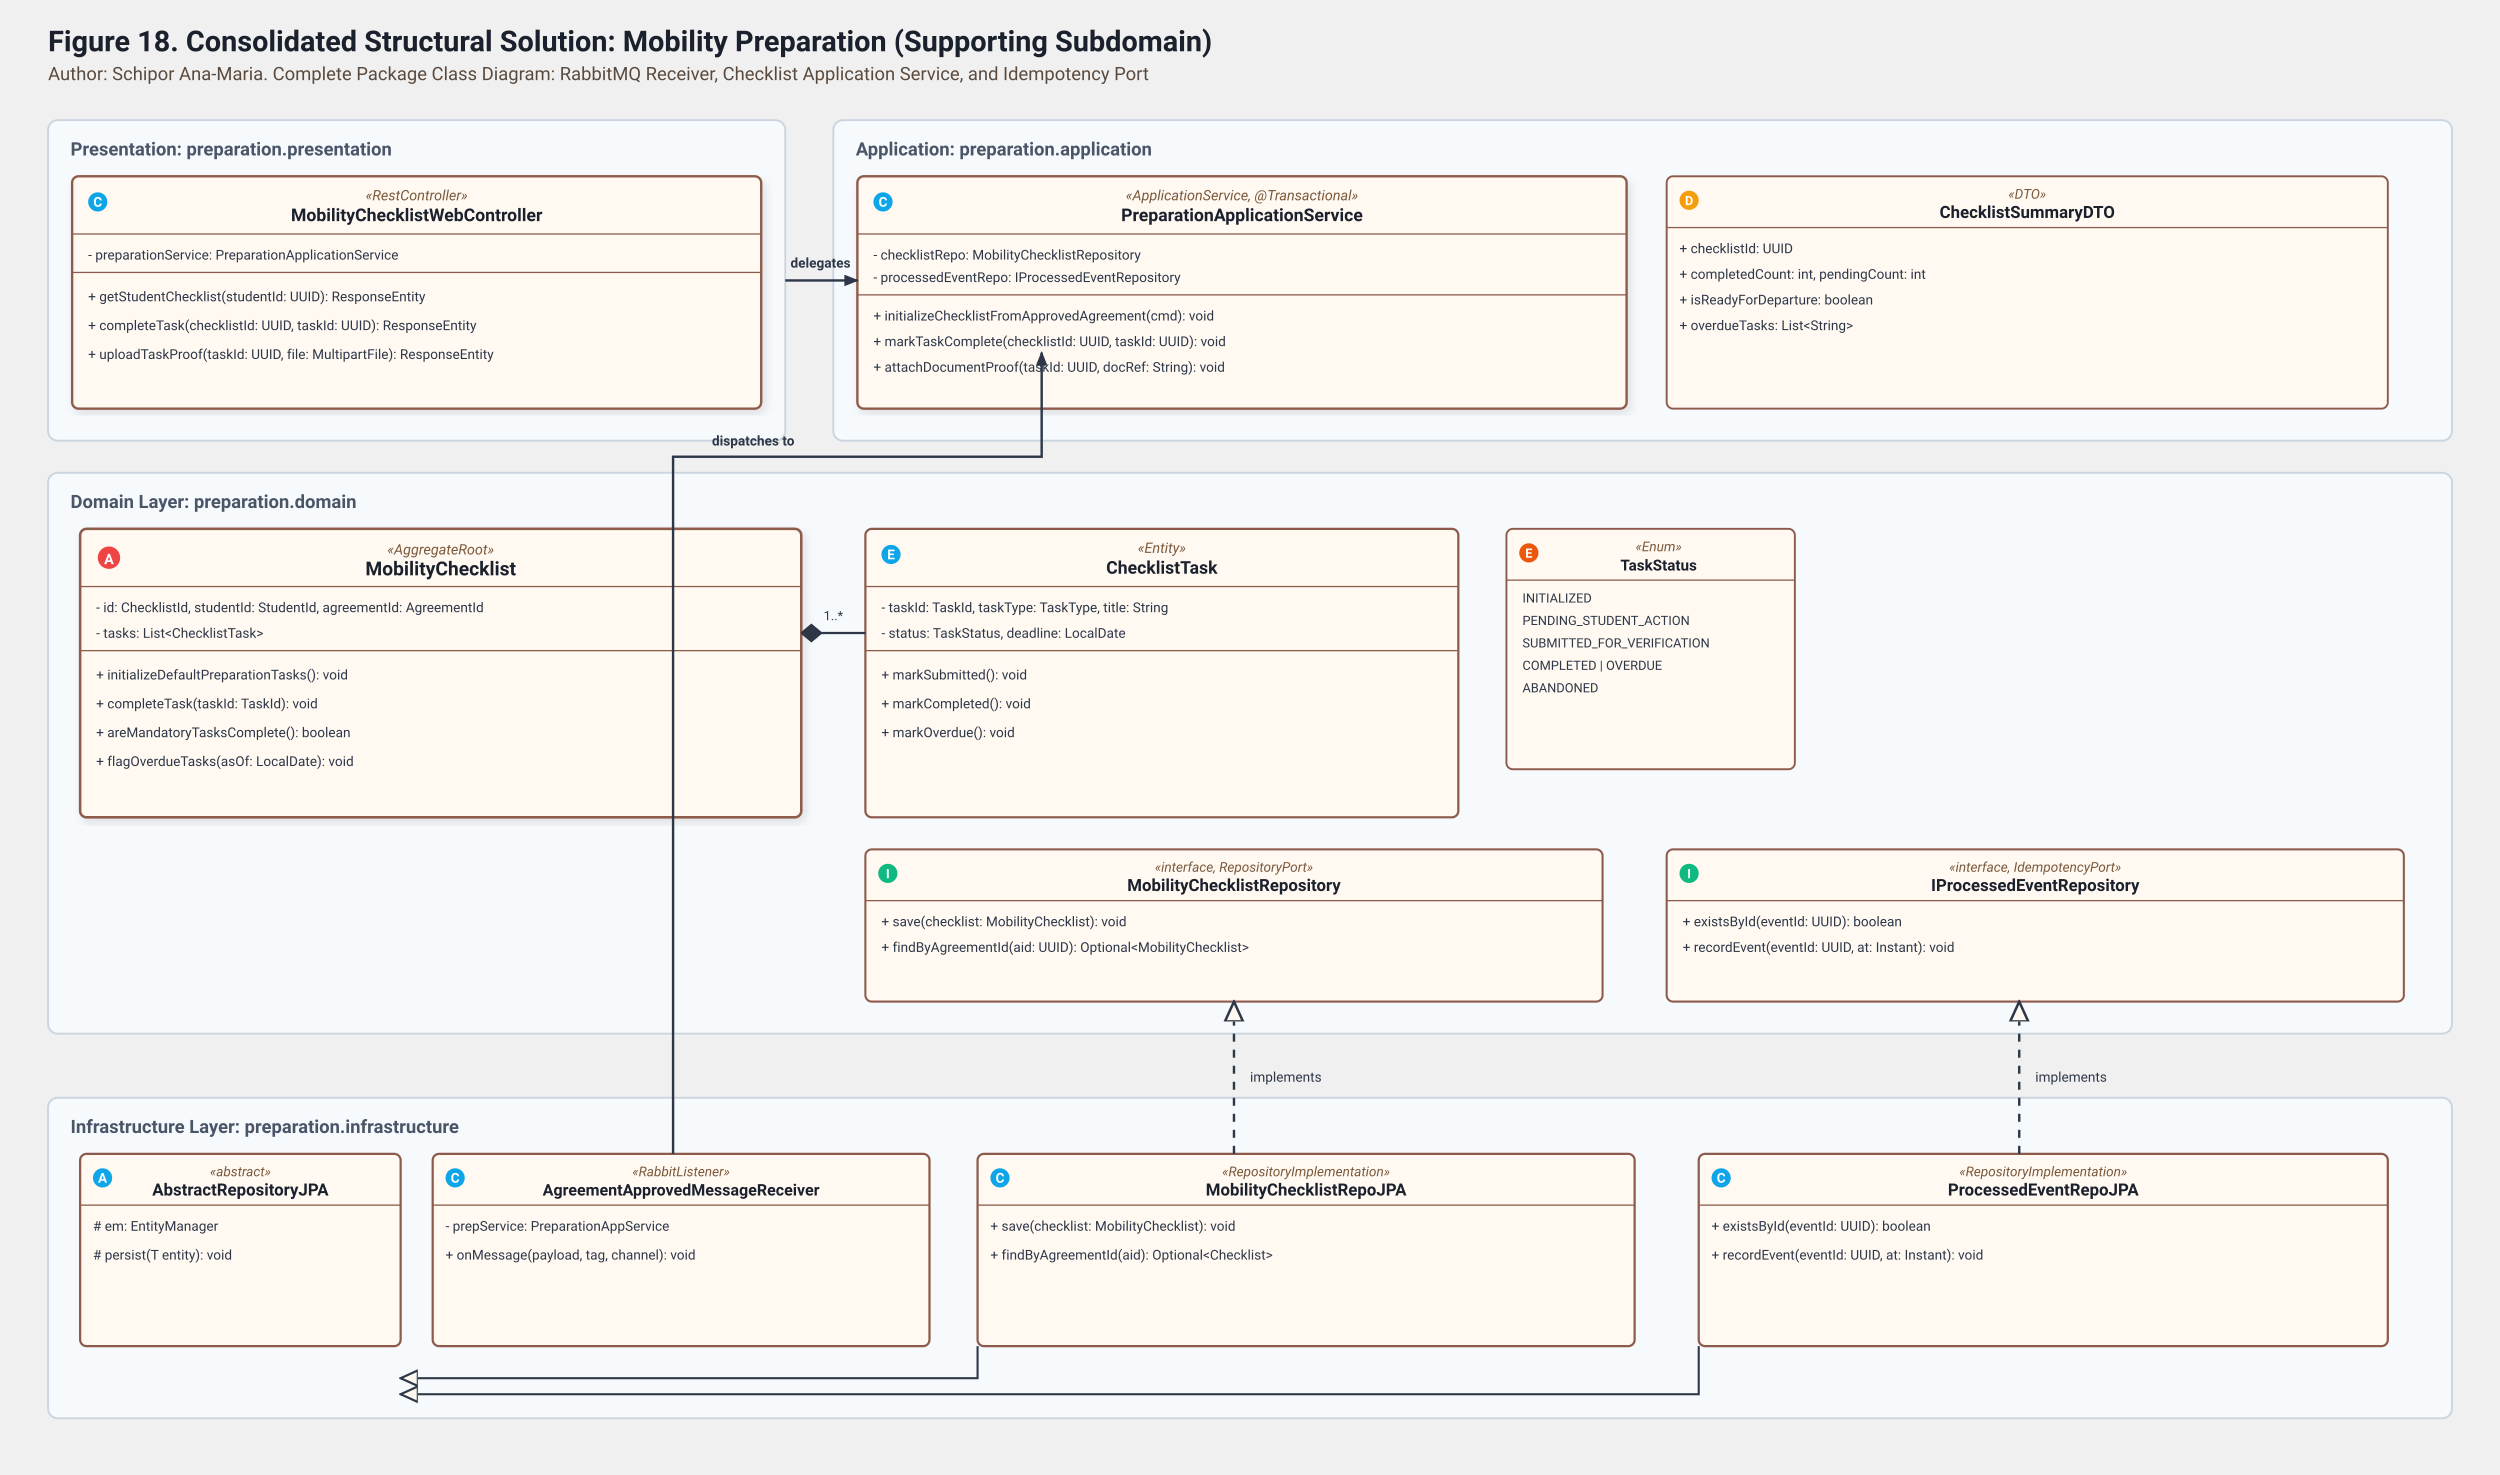
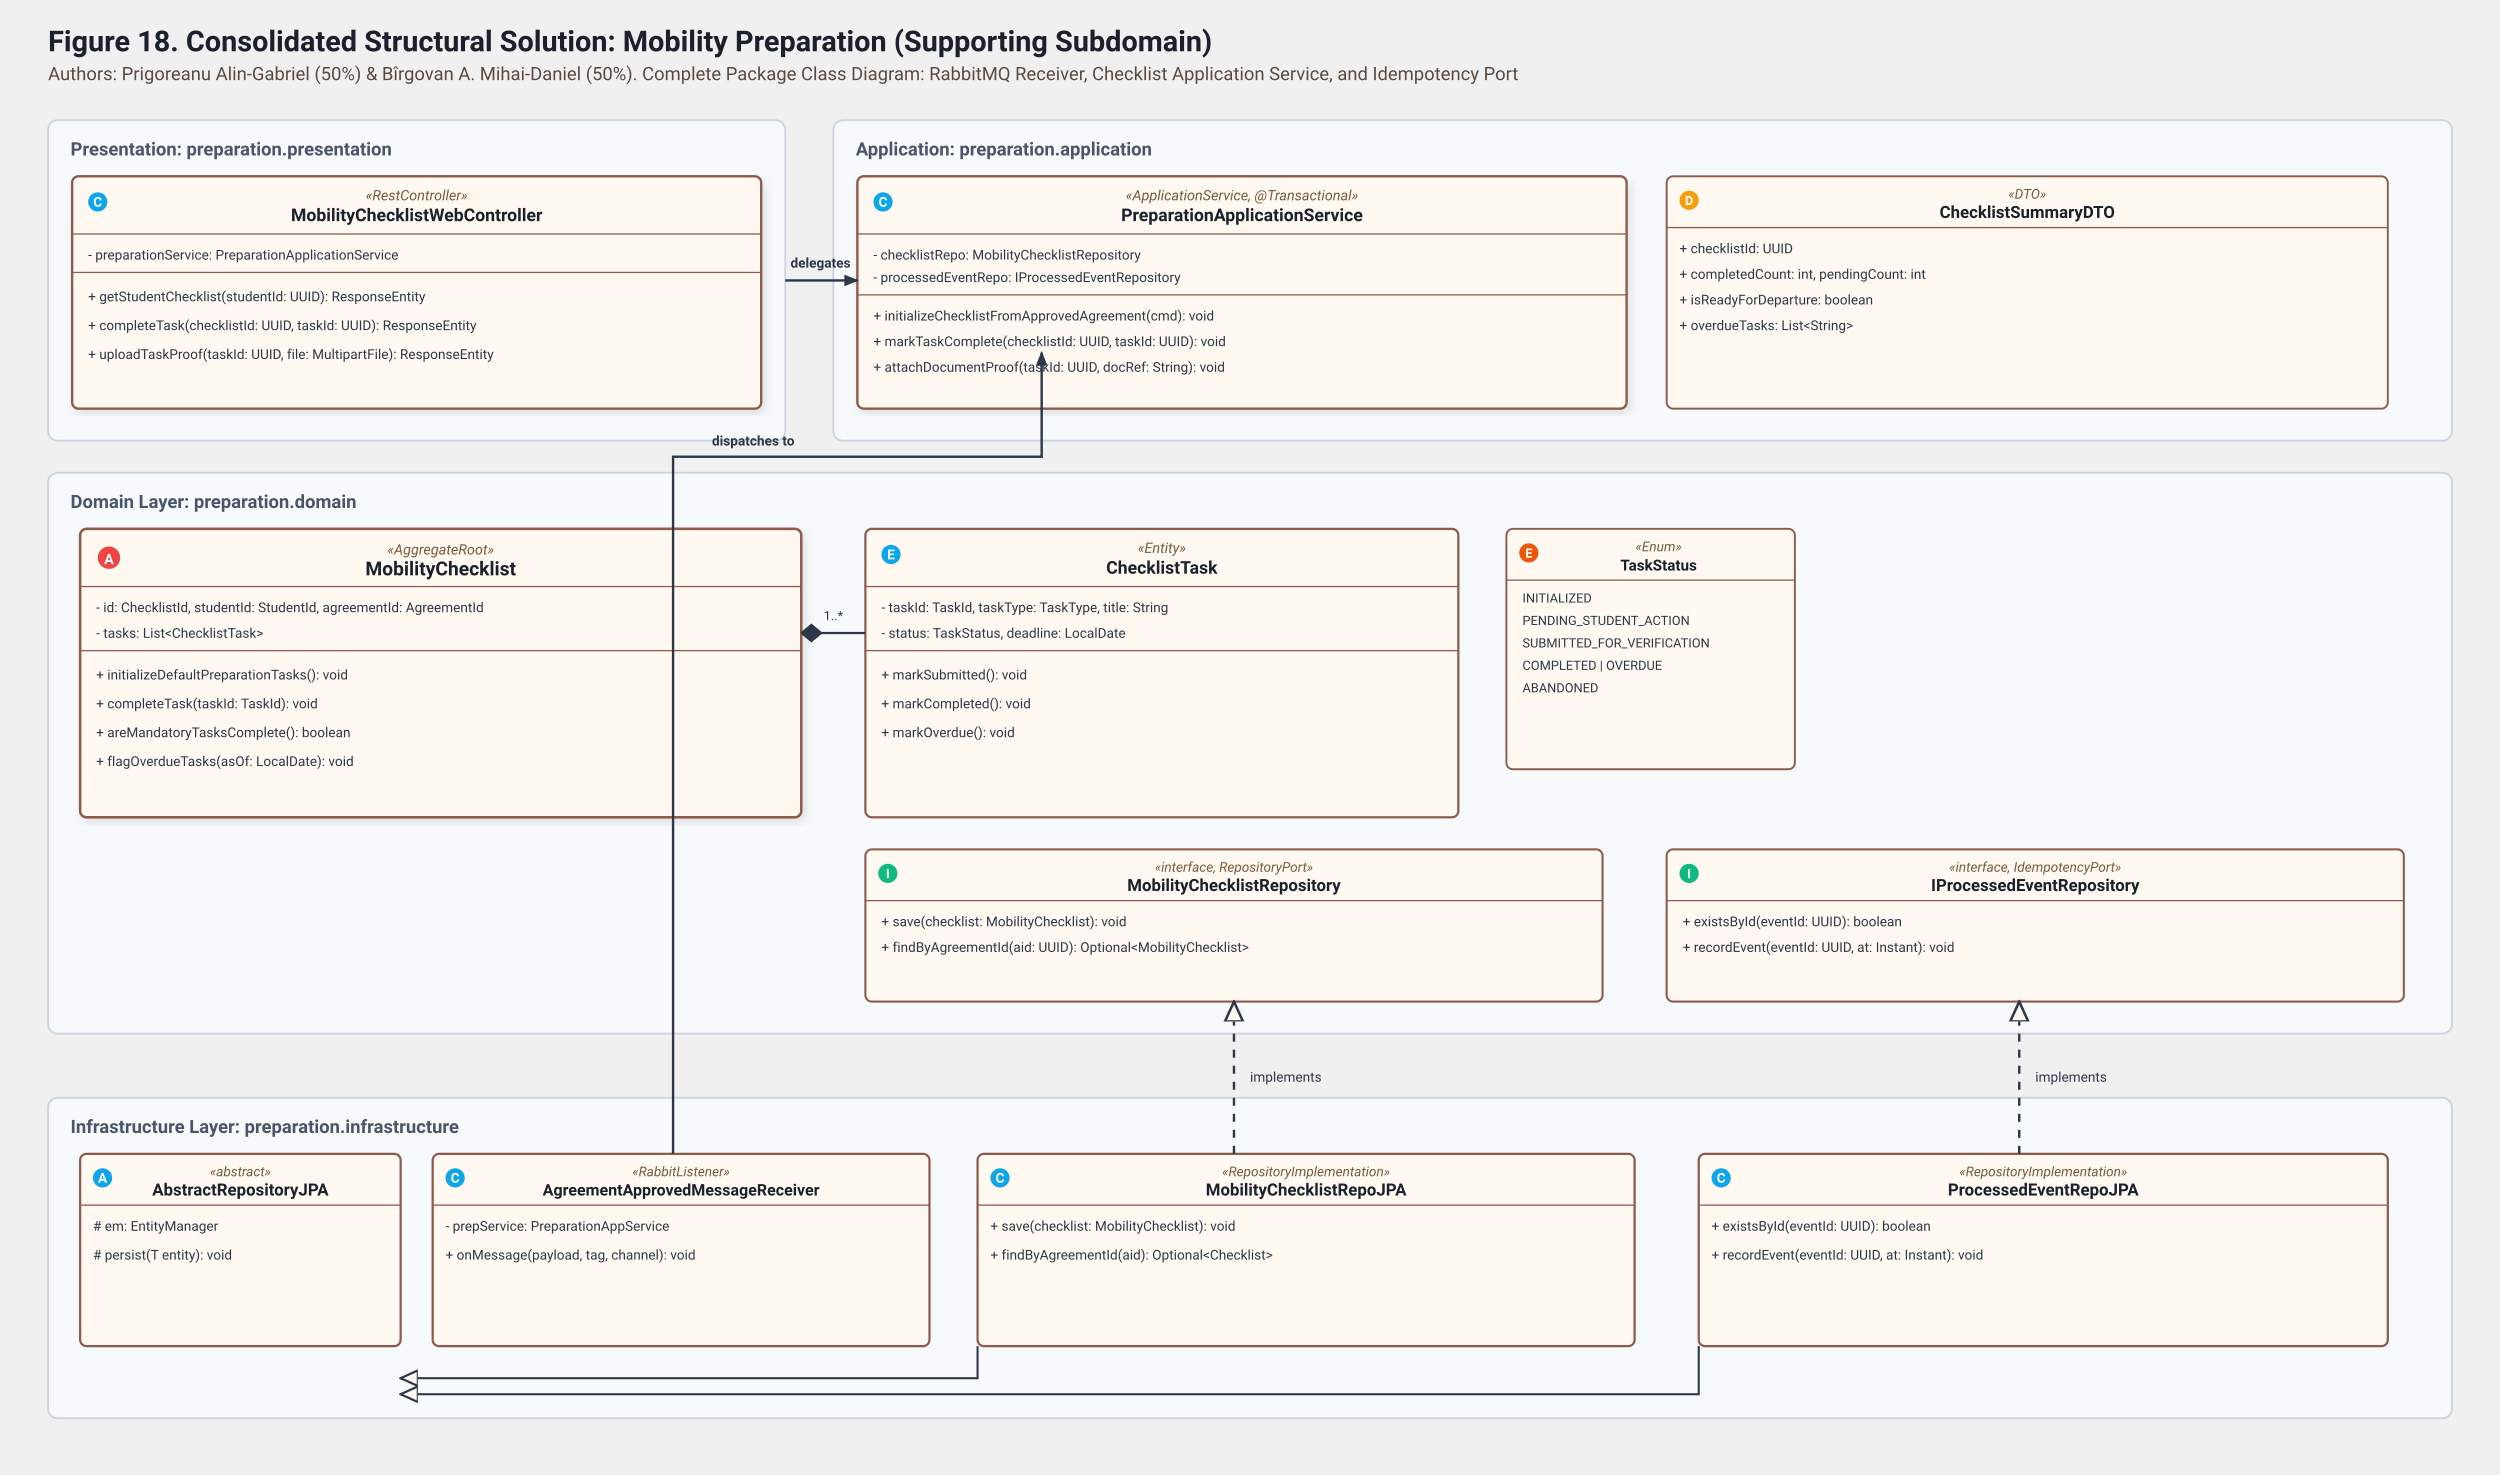
<svg xmlns="http://www.w3.org/2000/svg" viewBox="0 0 1560 920" width="100%" height="100%" style="background-color: #FBF8F1; font-family: -apple-system, BlinkMacSystemFont, 'Segoe UI', Roboto, Helvetica, Arial, sans-serif;">
  <defs>
    <marker id="arrow" viewBox="0 0 10 10" refX="9" refY="5" markerWidth="6" markerHeight="6" orient="auto-start-reverse">
      <path d="M 0 1 L 10 5 L 0 9 z" fill="#2D3748" />
    </marker>
    <marker id="gen-arrow" viewBox="0 0 12 12" refX="11" refY="6" markerWidth="9" markerHeight="9" orient="auto-start-reverse">
      <polygon points="0,1 11,6 0,11" fill="#FFF9F2" stroke="#2D3748" stroke-width="1.4" />
    </marker>
    <marker id="impl-arrow" viewBox="0 0 12 12" refX="11" refY="6" markerWidth="9" markerHeight="9" orient="auto-start-reverse">
      <polygon points="0,1 11,6 0,11" fill="#FFF9F2" stroke="#2D3748" stroke-width="1.4" />
    </marker>
    <marker id="diamond" viewBox="0 0 12 12" refX="0" refY="6" markerWidth="9" markerHeight="9" orient="auto">
      <polygon points="0,6 6,1 12,6 6,11" fill="#2D3748" stroke="#2D3748" stroke-width="1" />
    </marker>
    <filter id="shadow" x="-3%" y="-3%" width="106%" height="106%">
      <feDropShadow dx="2" dy="3" stdDeviation="3" flood-opacity="0.10" />
    </filter>
  </defs>
  <text x="30" y="32" font-size="18" font-weight="bold" fill="#1A202C">Figure 18. Consolidated Structural Solution: Mobility Preparation (Supporting Subdomain)</text>
-   <text x="30" y="50" font-size="11.5" fill="#5A4A3E">Author: Schipor Ana-Maria. Complete Package Class Diagram: RabbitMQ Receiver, Checklist Application Service, and Idempotency Port</text>
+   <text x="30" y="50" font-size="11.5" fill="#5A4A3E">Authors: Prigoreanu Alin-Gabriel (50%) &amp; Bîrgovan A. Mihai-Daniel (50%). Complete Package Class Diagram: RabbitMQ Receiver, Checklist Application Service, and Idempotency Port</text>
  <g transform="translate(30, 75)">
    <rect x="0" y="0" width="460" height="200" rx="6" fill="#F7FAFC" stroke="#CBD5E0" stroke-width="1.2" />
    <text x="14" y="22" font-size="11.5" font-weight="bold" fill="#4A5568">Presentation: preparation.presentation</text>
    <g transform="translate(15, 35)">
      <rect x="0" y="0" width="430" height="145" rx="4" fill="#FFF9F2" stroke="#8D5B4C" stroke-width="1.5" filter="url(#shadow)" />
      <circle cx="16" cy="16" r="6" fill="#0EA5E9" />
      <text x="16" y="19" text-anchor="middle" font-size="8.5" font-weight="bold" fill="#FFFFFF">C</text>
      <text x="215" y="15" text-anchor="middle" font-size="9" font-style="italic" fill="#7A583A">«RestController»</text>
      <text x="215" y="28" text-anchor="middle" font-size="11" font-weight="bold" fill="#1A202C">MobilityChecklistWebController</text>
      <line x1="0" y1="36" x2="430" y2="36" stroke="#8D5B4C" stroke-width="0.8" />
      <text x="10" y="52" font-size="8.5" fill="#2D3748">- preparationService: PreparationApplicationService</text>
      <line x1="0" y1="60" x2="430" y2="60" stroke="#8D5B4C" stroke-width="0.8" />
      <text x="10" y="78" font-size="8.5" fill="#2D3748">+ getStudentChecklist(studentId: UUID): ResponseEntity</text>
      <text x="10" y="96" font-size="8.5" fill="#2D3748">+ completeTask(checklistId: UUID, taskId: UUID): ResponseEntity</text>
      <text x="10" y="114" font-size="8.5" fill="#2D3748">+ uploadTaskProof(taskId: UUID, file: MultipartFile): ResponseEntity</text>
    </g>
  </g>
  <g transform="translate(520, 75)">
    <rect x="0" y="0" width="1010" height="200" rx="6" fill="#F7FAFC" stroke="#CBD5E0" stroke-width="1.2" />
    <text x="14" y="22" font-size="11.5" font-weight="bold" fill="#4A5568">Application: preparation.application</text>
    <g transform="translate(15, 35)">
      <rect x="0" y="0" width="480" height="145" rx="4" fill="#FFF9F2" stroke="#8D5B4C" stroke-width="1.5" filter="url(#shadow)" />
      <circle cx="16" cy="16" r="6" fill="#0EA5E9" />
      <text x="16" y="19" text-anchor="middle" font-size="8.5" font-weight="bold" fill="#FFFFFF">C</text>
      <text x="240" y="15" text-anchor="middle" font-size="9" font-style="italic" fill="#7A583A">«ApplicationService, @Transactional»</text>
      <text x="240" y="28" text-anchor="middle" font-size="11" font-weight="bold" fill="#1A202C">PreparationApplicationService</text>
      <line x1="0" y1="36" x2="480" y2="36" stroke="#8D5B4C" stroke-width="0.8" />
      <text x="10" y="52" font-size="8.5" fill="#2D3748">- checklistRepo: MobilityChecklistRepository</text>
      <text x="10" y="66" font-size="8.5" fill="#2D3748">- processedEventRepo: IProcessedEventRepository</text>
      <line x1="0" y1="74" x2="480" y2="74" stroke="#8D5B4C" stroke-width="0.8" />
      <text x="10" y="90" font-size="8.5" fill="#2D3748">+ initializeChecklistFromApprovedAgreement(cmd): void</text>
      <text x="10" y="106" font-size="8.5" fill="#2D3748">+ markTaskComplete(checklistId: UUID, taskId: UUID): void</text>
      <text x="10" y="122" font-size="8.5" fill="#2D3748">+ attachDocumentProof(taskId: UUID, docRef: String): void</text>
    </g>
    <g transform="translate(520, 35)">
      <rect x="0" y="0" width="450" height="145" rx="4" fill="#FFF9F2" stroke="#8D5B4C" stroke-width="1.2" />
      <circle cx="14" cy="15" r="6" fill="#F59E0B" />
      <text x="14" y="18" text-anchor="middle" font-size="8" font-weight="bold" fill="#FFFFFF">D</text>
      <text x="225" y="14" text-anchor="middle" font-size="8.5" font-style="italic" fill="#7A583A">«DTO»</text>
      <text x="225" y="26" text-anchor="middle" font-size="10.5" font-weight="bold" fill="#1A202C">ChecklistSummaryDTO</text>
      <line x1="0" y1="32" x2="450" y2="32" stroke="#8D5B4C" stroke-width="0.8" />
      <text x="8" y="48" font-size="8.5" fill="#2D3748">+ checklistId: UUID</text>
      <text x="8" y="64" font-size="8.5" fill="#2D3748">+ completedCount: int, pendingCount: int</text>
      <text x="8" y="80" font-size="8.5" fill="#2D3748">+ isReadyForDeparture: boolean</text>
      <text x="8" y="96" font-size="8.5" fill="#2D3748">+ overdueTasks: List&lt;String&gt;</text>
    </g>
  </g>
  <g transform="translate(30, 295)">
    <rect x="0" y="0" width="1500" height="350" rx="6" fill="#F7FAFC" stroke="#CBD5E0" stroke-width="1.2" />
    <text x="14" y="22" font-size="11.5" font-weight="bold" fill="#4A5568">Domain Layer: preparation.domain</text>
    <g transform="translate(20, 35)">
      <rect x="0" y="0" width="450" height="180" rx="4" fill="#FFF9F2" stroke="#8D5B4C" stroke-width="1.6" filter="url(#shadow)" />
      <circle cx="18" cy="18" r="7" fill="#EF4444" />
      <text x="18" y="22" text-anchor="middle" font-size="9" font-weight="bold" fill="#FFFFFF">A</text>
      <text x="225" y="16" text-anchor="middle" font-size="9" font-style="italic" fill="#7A583A">«AggregateRoot»</text>
      <text x="225" y="29" text-anchor="middle" font-size="12" font-weight="bold" fill="#1A202C">MobilityChecklist</text>
      <line x1="0" y1="36" x2="450" y2="36" stroke="#8D5B4C" stroke-width="0.8" />
      <text x="10" y="52" font-size="8.5" fill="#2D3748">- id: ChecklistId, studentId: StudentId, agreementId: AgreementId</text>
      <text x="10" y="68" font-size="8.5" fill="#2D3748">- tasks: List&lt;ChecklistTask&gt;</text>
      <line x1="0" y1="76" x2="450" y2="76" stroke="#8D5B4C" stroke-width="0.8" />
      <text x="10" y="94" font-size="8.5" fill="#2D3748">+ initializeDefaultPreparationTasks(): void</text>
      <text x="10" y="112" font-size="8.5" fill="#2D3748">+ completeTask(taskId: TaskId): void</text>
      <text x="10" y="130" font-size="8.5" fill="#2D3748">+ areMandatoryTasksComplete(): boolean</text>
      <text x="10" y="148" font-size="8.5" fill="#2D3748">+ flagOverdueTasks(asOf: LocalDate): void</text>
    </g>
    <g transform="translate(510, 35)">
      <rect x="0" y="0" width="370" height="180" rx="4" fill="#FFF9F2" stroke="#8D5B4C" stroke-width="1.4" />
      <circle cx="16" cy="16" r="6" fill="#0EA5E9" />
      <text x="16" y="19" text-anchor="middle" font-size="8.5" font-weight="bold" fill="#FFFFFF">E</text>
      <text x="185" y="15" text-anchor="middle" font-size="9" font-style="italic" fill="#7A583A">«Entity»</text>
      <text x="185" y="28" text-anchor="middle" font-size="11" font-weight="bold" fill="#1A202C">ChecklistTask</text>
      <line x1="0" y1="36" x2="370" y2="36" stroke="#8D5B4C" stroke-width="0.8" />
      <text x="10" y="52" font-size="8.5" fill="#2D3748">- taskId: TaskId, taskType: TaskType, title: String</text>
      <text x="10" y="68" font-size="8.5" fill="#2D3748">- status: TaskStatus, deadline: LocalDate</text>
      <line x1="0" y1="76" x2="370" y2="76" stroke="#8D5B4C" stroke-width="0.8" />
      <text x="10" y="94" font-size="8.5" fill="#2D3748">+ markSubmitted(): void</text>
      <text x="10" y="112" font-size="8.5" fill="#2D3748">+ markCompleted(): void</text>
      <text x="10" y="130" font-size="8.5" fill="#2D3748">+ markOverdue(): void</text>
    </g>
    <line x1="470" y1="100" x2="510" y2="100" stroke="#2D3748" stroke-width="1.4" marker-start="url(#diamond)" />
    <text x="490" y="92" font-size="8" fill="#2D3748" text-anchor="middle">1..*</text>
    <g transform="translate(910, 35)">
      <rect x="0" y="0" width="180" height="150" rx="4" fill="#FFF9F2" stroke="#8D5B4C" stroke-width="1.2" />
      <circle cx="14" cy="15" r="6" fill="#EA580C" />
      <text x="14" y="18" text-anchor="middle" font-size="8" font-weight="bold" fill="#FFFFFF">E</text>
      <text x="95" y="14" text-anchor="middle" font-size="8.5" font-style="italic" fill="#7A583A">«Enum»</text>
      <text x="95" y="26" text-anchor="middle" font-size="9.5" font-weight="bold" fill="#1A202C">TaskStatus</text>
      <line x1="0" y1="32" x2="180" y2="32" stroke="#8D5B4C" stroke-width="0.8" />
      <text x="10" y="46" font-size="8" fill="#2D3748">INITIALIZED</text>
      <text x="10" y="60" font-size="8" fill="#2D3748">PENDING_STUDENT_ACTION</text>
      <text x="10" y="74" font-size="8" fill="#2D3748">SUBMITTED_FOR_VERIFICATION</text>
      <text x="10" y="88" font-size="8" fill="#2D3748">COMPLETED | OVERDUE</text>
      <text x="10" y="102" font-size="8" fill="#2D3748">ABANDONED</text>
    </g>
    <g transform="translate(510, 235)">
      <rect x="0" y="0" width="460" height="95" rx="4" fill="#FFF9F2" stroke="#8D5B4C" stroke-width="1.3" />
      <circle cx="14" cy="15" r="6" fill="#10B981" />
      <text x="14" y="18" text-anchor="middle" font-size="8" font-weight="bold" fill="#FFFFFF">I</text>
      <text x="230" y="14" text-anchor="middle" font-size="8.5" font-style="italic" fill="#7A583A">«interface, RepositoryPort»</text>
      <text x="230" y="26" text-anchor="middle" font-size="10.5" font-weight="bold" fill="#1A202C">MobilityChecklistRepository</text>
      <line x1="0" y1="32" x2="460" y2="32" stroke="#8D5B4C" stroke-width="0.8" />
      <text x="10" y="48" font-size="8.5" fill="#2D3748">+ save(checklist: MobilityChecklist): void</text>
      <text x="10" y="64" font-size="8.5" fill="#2D3748">+ findByAgreementId(aid: UUID): Optional&lt;MobilityChecklist&gt;</text>
    </g>
    <g transform="translate(1010, 235)">
      <rect x="0" y="0" width="460" height="95" rx="4" fill="#FFF9F2" stroke="#8D5B4C" stroke-width="1.3" />
      <circle cx="14" cy="15" r="6" fill="#10B981" />
      <text x="14" y="18" text-anchor="middle" font-size="8" font-weight="bold" fill="#FFFFFF">I</text>
      <text x="230" y="14" text-anchor="middle" font-size="8.5" font-style="italic" fill="#7A583A">«interface, IdempotencyPort»</text>
      <text x="230" y="26" text-anchor="middle" font-size="10.5" font-weight="bold" fill="#1A202C">IProcessedEventRepository</text>
      <line x1="0" y1="32" x2="460" y2="32" stroke="#8D5B4C" stroke-width="0.8" />
      <text x="10" y="48" font-size="8.5" fill="#2D3748">+ existsById(eventId: UUID): boolean</text>
      <text x="10" y="64" font-size="8.5" fill="#2D3748">+ recordEvent(eventId: UUID, at: Instant): void</text>
    </g>
  </g>
  <g transform="translate(30, 685)">
    <rect x="0" y="0" width="1500" height="200" rx="6" fill="#F7FAFC" stroke="#CBD5E0" stroke-width="1.2" />
    <text x="14" y="22" font-size="11.5" font-weight="bold" fill="#4A5568">Infrastructure Layer: preparation.infrastructure</text>
    <g transform="translate(20, 35)">
      <rect x="0" y="0" width="200" height="120" rx="4" fill="#FFF9F2" stroke="#8D5B4C" stroke-width="1.4" />
      <circle cx="14" cy="15" r="6" fill="#0EA5E9" />
      <text x="14" y="18" text-anchor="middle" font-size="8.5" font-weight="bold" fill="#FFFFFF">A</text>
      <text x="100" y="14" text-anchor="middle" font-size="8.5" font-style="italic" fill="#7A583A">«abstract»</text>
      <text x="100" y="26" text-anchor="middle" font-size="10.5" font-weight="bold" fill="#1A202C">AbstractRepositoryJPA</text>
      <line x1="0" y1="32" x2="200" y2="32" stroke="#8D5B4C" stroke-width="0.8" />
      <text x="8" y="48" font-size="8.5" fill="#2D3748"># em: EntityManager</text>
      <text x="8" y="66" font-size="8.5" fill="#2D3748"># persist(T entity): void</text>
    </g>
    <g transform="translate(240, 35)">
      <rect x="0" y="0" width="310" height="120" rx="4" fill="#FFF9F2" stroke="#8D5B4C" stroke-width="1.4" />
      <circle cx="14" cy="15" r="6" fill="#0EA5E9" />
      <text x="14" y="18" text-anchor="middle" font-size="8.5" font-weight="bold" fill="#FFFFFF">C</text>
      <text x="155" y="14" text-anchor="middle" font-size="8.5" font-style="italic" fill="#7A583A">«RabbitListener»</text>
      <text x="155" y="26" text-anchor="middle" font-size="10" font-weight="bold" fill="#1A202C">AgreementApprovedMessageReceiver</text>
      <line x1="0" y1="32" x2="310" y2="32" stroke="#8D5B4C" stroke-width="0.8" />
      <text x="8" y="48" font-size="8.5" fill="#2D3748">- prepService: PreparationAppService</text>
      <text x="8" y="66" font-size="8.5" fill="#2D3748">+ onMessage(payload, tag, channel): void</text>
    </g>
    <g transform="translate(580, 35)">
      <rect x="0" y="0" width="410" height="120" rx="4" fill="#FFF9F2" stroke="#8D5B4C" stroke-width="1.4" />
      <circle cx="14" cy="15" r="6" fill="#0EA5E9" />
      <text x="14" y="18" text-anchor="middle" font-size="8.5" font-weight="bold" fill="#FFFFFF">C</text>
      <text x="205" y="14" text-anchor="middle" font-size="8.5" font-style="italic" fill="#7A583A">«RepositoryImplementation»</text>
      <text x="205" y="26" text-anchor="middle" font-size="10.5" font-weight="bold" fill="#1A202C">MobilityChecklistRepoJPA</text>
      <line x1="0" y1="32" x2="410" y2="32" stroke="#8D5B4C" stroke-width="0.8" />
      <text x="8" y="48" font-size="8.5" fill="#2D3748">+ save(checklist: MobilityChecklist): void</text>
      <text x="8" y="66" font-size="8.5" fill="#2D3748">+ findByAgreementId(aid): Optional&lt;Checklist&gt;</text>
    </g>
    <g transform="translate(1030, 35)">
      <rect x="0" y="0" width="430" height="120" rx="4" fill="#FFF9F2" stroke="#8D5B4C" stroke-width="1.4" />
      <circle cx="14" cy="15" r="6" fill="#0EA5E9" />
      <text x="14" y="18" text-anchor="middle" font-size="8.5" font-weight="bold" fill="#FFFFFF">C</text>
      <text x="215" y="14" text-anchor="middle" font-size="8.5" font-style="italic" fill="#7A583A">«RepositoryImplementation»</text>
      <text x="215" y="26" text-anchor="middle" font-size="10.5" font-weight="bold" fill="#1A202C">ProcessedEventRepoJPA</text>
      <line x1="0" y1="32" x2="430" y2="32" stroke="#8D5B4C" stroke-width="0.8" />
      <text x="8" y="48" font-size="8.5" fill="#2D3748">+ existsById(eventId: UUID): boolean</text>
      <text x="8" y="66" font-size="8.5" fill="#2D3748">+ recordEvent(eventId: UUID, at: Instant): void</text>
    </g>
  </g>
  <line x1="490" y1="175" x2="535" y2="175" stroke="#2D3748" stroke-width="1.5" marker-end="url(#arrow)" />
  <text x="512" y="167" font-size="8.5" font-weight="bold" fill="#2D3748" text-anchor="middle">delegates</text>
  <path d="M 420 720 L 420 285 L 650 285 L 650 220" fill="none" stroke="#2D3748" stroke-width="1.5" marker-end="url(#arrow)" />
  <text x="470" y="278" font-size="8.5" font-weight="bold" fill="#2D3748" text-anchor="middle">dispatches to</text>
  <path d="M 610 840 L 610 860 L 250 860" fill="none" stroke="#2D3748" stroke-width="1.3" marker-end="url(#gen-arrow)" />
  <path d="M 1060 840 L 1060 870 L 250 870" fill="none" stroke="#2D3748" stroke-width="1.3" marker-end="url(#gen-arrow)" />
  <line x1="770" y1="720" x2="770" y2="625" stroke="#2D3748" stroke-width="1.5" stroke-dasharray="5,5" marker-end="url(#impl-arrow)" />
  <text x="780" y="675" font-size="8.5" fill="#2D3748">implements</text>
  <line x1="1260" y1="720" x2="1260" y2="625" stroke="#2D3748" stroke-width="1.5" stroke-dasharray="5,5" marker-end="url(#impl-arrow)" />
  <text x="1270" y="675" font-size="8.5" fill="#2D3748">implements</text>
</svg>
